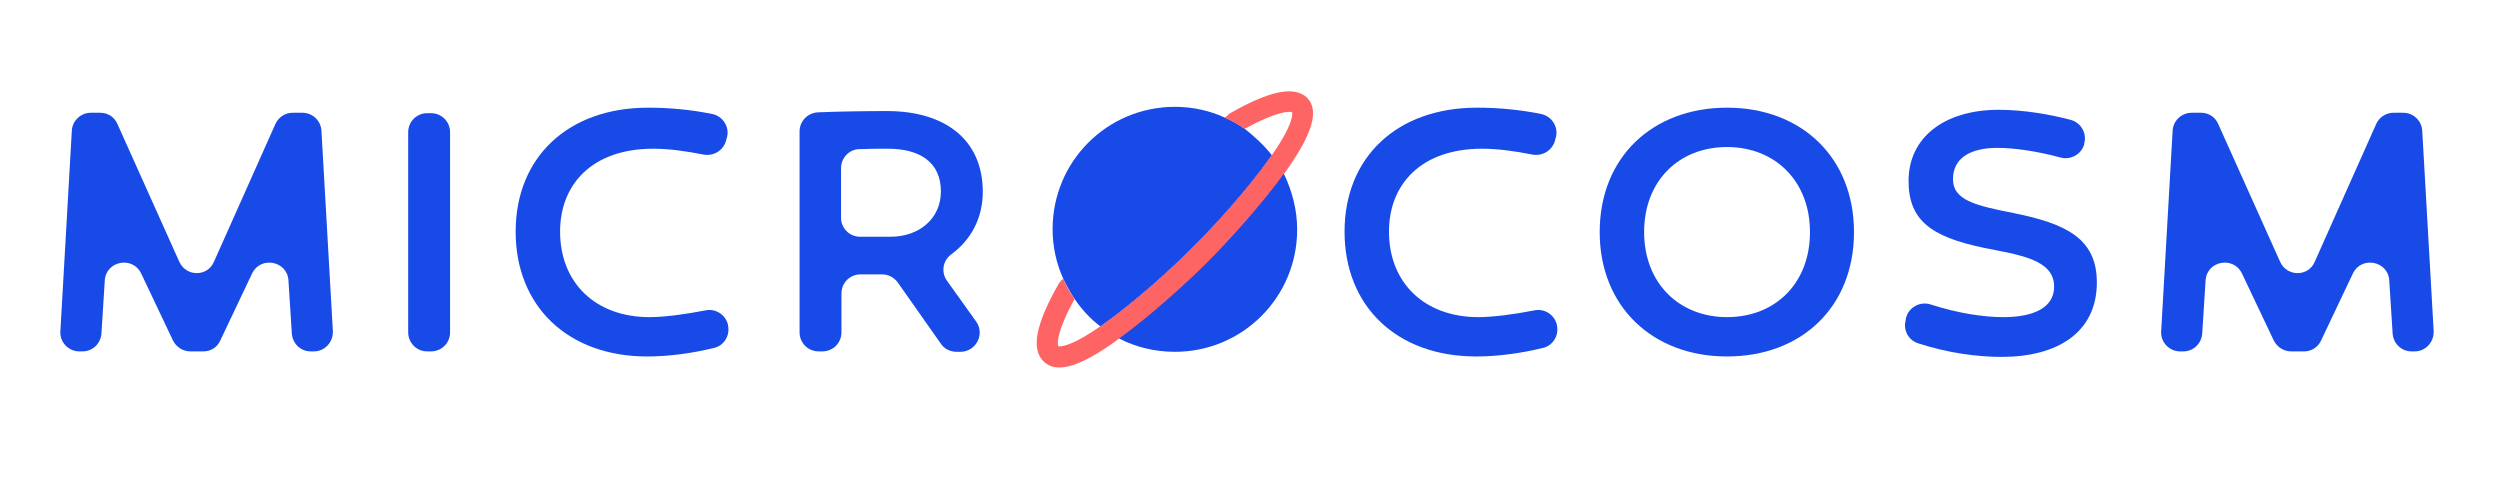
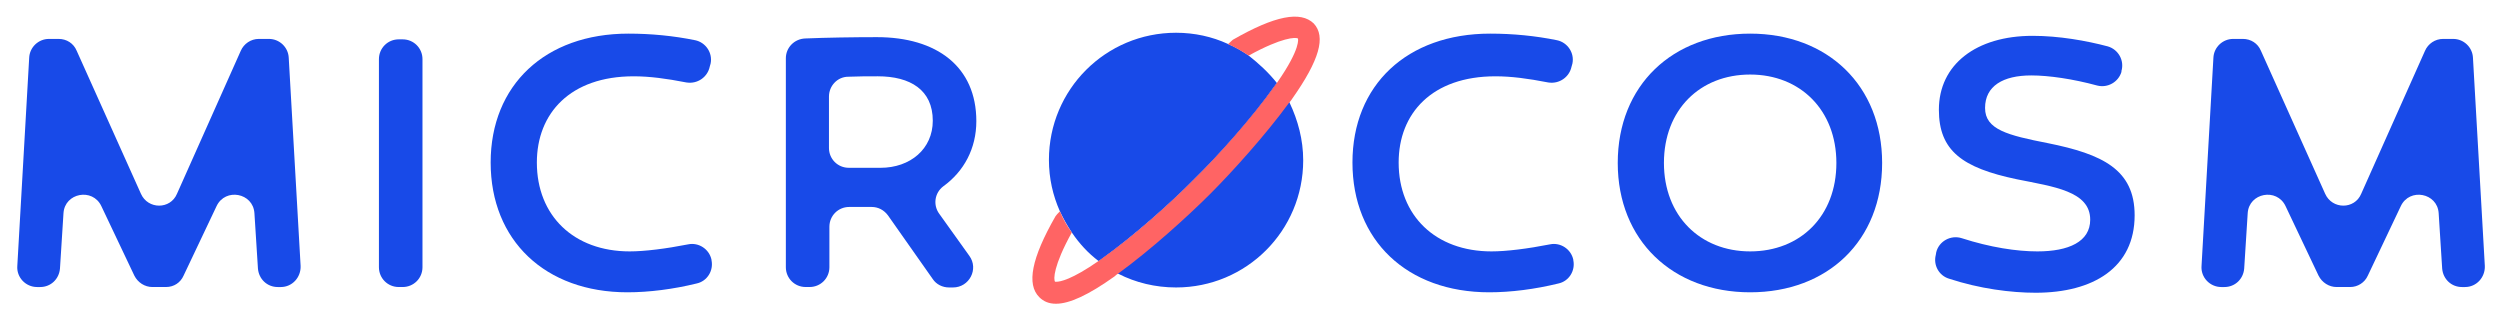
- <svg xmlns="http://www.w3.org/2000/svg" version="1.1" id="Layer_1" x="0px" y="0px" width="452px" height="88px" viewBox="80.5 354.5 452 88" enable-background="new 80.5 354.5 452 88" xml:space="preserve">
+ <svg xmlns="http://www.w3.org/2000/svg" version="1.1" id="Layer_1" x="0px" y="0px" width="434.738px" height="55.333px" viewBox="6.095 13.833 434.738 55.333" enable-background="new 6.095 13.833 434.738 55.333" xml:space="preserve">
  <g>
-     <path fill="#184AE8" d="M310.437,382.536c-0.152,0.153-0.229,0.382-0.382,0.535c-3.979,5.661-9.945,12.24-13.923,16.142   c-3.901,3.979-10.557,9.945-16.142,13.923c-0.153,0.153-0.382,0.229-0.535,0.383c-1.836-1.377-3.366-3.06-4.667-4.973   c-0.765-1.147-1.454-2.371-2.065-3.672c-1.224-2.754-1.913-5.737-1.913-8.951c0-12.24,9.868-22.108,22.108-22.108   c3.213,0,6.273,0.688,8.951,1.913c1.3,0.536,2.448,1.224,3.595,1.989C307.301,379.17,308.983,380.7,310.437,382.536z" />
-     <path fill="#184AE8" d="M315.027,396c0,12.24-9.869,22.108-22.109,22.108c-3.596,0-7.038-0.842-10.021-2.371   c-1.224-0.612-2.372-1.377-3.442-2.219c0.153-0.076,0.382-0.229,0.536-0.383c5.661-3.978,12.24-9.944,16.141-13.923   c3.978-3.901,9.945-10.557,13.923-16.142c0.152-0.153,0.229-0.382,0.383-0.535c0.841,1.071,1.606,2.218,2.218,3.442   C314.109,389.039,315.027,392.404,315.027,396z" />
+     <path fill="#184AE8" d="M228.125,28.249c-0.152,0.153-0.229,0.382-0.383,0.534c-3.979,5.662-9.945,12.24-13.923,16.143   c-3.901,3.979-10.557,9.945-16.142,13.923c-0.153,0.153-0.383,0.229-0.535,0.383c-1.836-1.377-3.366-3.06-4.667-4.973   c-0.765-1.146-1.454-2.371-2.065-3.672c-1.224-2.754-1.912-5.737-1.912-8.951c0-12.239,9.867-22.108,22.107-22.108   c3.213,0,6.273,0.688,8.951,1.914c1.3,0.535,2.447,1.224,3.595,1.988C224.988,24.883,226.671,26.413,228.125,28.249z" />
+     <path fill="#184AE8" d="M232.715,41.713c0,12.24-9.869,22.108-22.109,22.108c-3.596,0-7.038-0.843-10.021-2.371   c-1.224-0.612-2.371-1.377-3.441-2.22c0.152-0.075,0.382-0.229,0.536-0.383c5.661-3.978,12.239-9.943,16.141-13.923   c3.978-3.901,9.945-10.558,13.923-16.142c0.152-0.153,0.229-0.383,0.384-0.535c0.841,1.07,1.605,2.218,2.218,3.441   C231.797,34.752,232.715,38.117,232.715,41.713z" />
    <g>
      <g>
-         <path fill="#FF6464" d="M313.114,385.29c-0.152,0.229-0.306,0.459-0.535,0.688c-4.131,5.661-9.945,12.087-13.77,15.912     c-3.902,3.901-10.328,9.716-15.912,13.77c-0.229,0.153-0.459,0.307-0.688,0.536c-4.514,3.213-7.803,4.743-10.174,4.743     c-1.224,0-2.142-0.383-2.907-1.148c-2.218-2.218-1.377-6.731,2.831-14.075l0.306-0.383l0.459-0.459     c0.535,1.301,1.224,2.524,2.065,3.672c-3.213,5.814-3.213,8.186-2.907,8.568c0,0,0,0,0.229,0c0.612,0,2.601-0.307,7.421-3.672     c0.153-0.077,0.382-0.229,0.535-0.383c5.661-3.979,12.24-9.945,16.142-13.923c3.978-3.902,9.945-10.557,13.923-16.142     c0.153-0.153,0.229-0.383,0.383-0.536c4.207-6.043,3.596-7.65,3.596-7.65c-0.383-0.229-2.754-0.229-8.568,2.983     c-1.147-0.765-2.295-1.454-3.596-1.989l0.842-0.765c7.344-4.208,11.781-5.049,14.076-2.831     C319.005,374.503,317.857,378.558,313.114,385.29z" />
+         <path fill="#FF6464" d="M230.802,31.003c-0.152,0.229-0.307,0.459-0.535,0.688c-4.131,5.66-9.945,12.087-13.771,15.911     c-3.901,3.901-10.328,9.717-15.912,13.771c-0.229,0.152-0.459,0.307-0.688,0.536c-4.514,3.213-7.803,4.743-10.174,4.743     c-1.225,0-2.143-0.384-2.907-1.148c-2.218-2.218-1.377-6.731,2.831-14.075l0.307-0.383l0.459-0.459     c0.534,1.301,1.224,2.524,2.064,3.672c-3.213,5.814-3.213,8.187-2.907,8.568c0,0,0,0,0.229,0c0.611,0,2.601-0.308,7.421-3.672     c0.153-0.077,0.382-0.229,0.534-0.384c5.662-3.979,12.24-9.944,16.143-13.923c3.979-3.901,9.945-10.557,13.923-16.142     c0.153-0.153,0.229-0.383,0.383-0.536c4.207-6.043,3.597-7.649,3.597-7.649c-0.383-0.229-2.754-0.229-8.568,2.982     c-1.146-0.766-2.295-1.454-3.596-1.989l0.842-0.765c7.344-4.208,11.781-5.049,14.076-2.831     C236.692,20.216,235.545,24.271,230.802,31.003z" />
      </g>
      <g>
-         <path fill="#184AE8" d="M117.274,418.032h-2.372c-1.3,0-2.524-0.766-3.136-1.989l-5.738-12.087     c-1.53-3.213-6.349-2.295-6.579,1.224l-0.612,9.64c-0.153,1.836-1.606,3.213-3.442,3.213H94.86c-1.989,0-3.595-1.684-3.442-3.672     l2.065-36.185c0.077-1.836,1.606-3.29,3.442-3.29h1.683c1.377,0,2.601,0.765,3.137,2.065l11.169,24.863     c1.224,2.754,5.125,2.754,6.273,0l11.092-24.863c0.536-1.224,1.76-2.065,3.137-2.065h1.759c1.836,0,3.366,1.453,3.443,3.29     l2.065,36.185c0.076,1.988-1.454,3.672-3.442,3.672h-0.536c-1.836,0-3.29-1.377-3.442-3.213l-0.612-9.64     c-0.229-3.519-5.049-4.437-6.579-1.224l-5.737,12.087C119.799,417.267,118.651,418.032,117.274,418.032z" />
-         <path fill="#184AE8" d="M158.432,418.032h-0.688c-1.913,0-3.443-1.53-3.443-3.442v-36.185c0-1.912,1.53-3.442,3.443-3.442h0.688     c1.912,0,3.442,1.53,3.442,3.442v36.185C161.874,416.502,160.344,418.032,158.432,418.032z" />
-         <path fill="#184AE8" d="M211.829,379.706c-0.383,1.836-2.142,3.06-4.055,2.754c-3.519-0.688-6.426-1.071-9.18-1.071     c-11.016,0-16.83,6.426-16.83,14.994c0,9.256,6.426,15.453,16.141,15.453c2.601,0,6.273-0.459,10.175-1.225     c1.836-0.382,3.672,0.842,4.054,2.678v0.076c0.383,1.836-0.765,3.672-2.601,4.055c-4.055,0.994-8.262,1.53-12.011,1.53     c-14.306,0-23.792-9.027-23.792-22.567c0-13.464,9.486-22.415,23.944-22.415c3.978,0,7.88,0.383,11.628,1.148     c1.836,0.382,3.06,2.218,2.677,4.054L211.829,379.706z" />
-         <path fill="#184AE8" d="M242.811,405.562c-0.688-0.918-1.683-1.453-2.831-1.453c-0.459,0-0.841,0-1.3,0h-2.601     c-1.913,0-3.442,1.529-3.442,3.442v7.038c0,1.912-1.53,3.442-3.443,3.442h-0.688c-1.913,0-3.442-1.53-3.442-3.442v-36.338     c0-1.836,1.454-3.366,3.366-3.442c3.595-0.153,8.491-0.229,12.469-0.229c10.404,0,17.289,5.125,17.289,14.611     c0,4.743-2.142,8.721-5.737,11.322c-1.53,1.147-1.836,3.289-0.688,4.819l5.202,7.268c1.683,2.295,0,5.508-2.831,5.508h-0.688     c-1.147,0-2.218-0.535-2.831-1.453L242.811,405.562z M241.511,397.301c5.202,0,9.103-3.29,9.103-8.186     c0-5.355-3.901-7.727-9.562-7.727c-1.683,0-3.366,0-5.125,0.076c-1.912,0-3.366,1.606-3.366,3.443v8.95     c0,1.913,1.53,3.443,3.442,3.443H241.511z" />
-         <path fill="#184AE8" d="M361.692,379.706c-0.383,1.836-2.143,3.06-4.055,2.754c-3.52-0.688-6.426-1.071-9.181-1.071     c-11.016,0-16.829,6.426-16.829,14.994c0,9.256,6.426,15.453,16.141,15.453c2.602,0,6.273-0.459,10.175-1.225     c1.836-0.382,3.672,0.842,4.055,2.678v0.076c0.383,1.836-0.765,3.672-2.602,4.055c-4.054,0.994-8.262,1.53-12.01,1.53     c-14.306,0-23.792-9.027-23.792-22.567c0-13.464,9.486-22.415,23.944-22.415c3.979,0,7.88,0.383,11.629,1.148     c1.836,0.382,3.06,2.218,2.677,4.054L361.692,379.706z" />
-         <path fill="#184AE8" d="M415.701,396.459c0,13.541-9.486,22.491-22.95,22.491s-23.026-9.027-23.026-22.491     c0-13.541,9.562-22.491,23.026-22.491S415.701,382.995,415.701,396.459z M407.745,396.459c0-9.18-6.273-15.376-14.994-15.376     s-14.994,6.12-14.994,15.376c0,9.18,6.273,15.377,14.994,15.377S407.745,405.716,407.745,396.459z" />
-         <path fill="#184AE8" d="M457.317,380.624c-0.536,1.759-2.372,2.831-4.208,2.372c-4.207-1.147-8.415-1.76-11.475-1.76     c-4.896,0-8.033,1.836-8.033,5.661c0,3.749,3.902,4.743,10.939,6.12c9.486,1.913,15.071,4.59,15.071,12.546     c0,9.104-7.191,13.464-17.213,13.464c-4.284,0-9.716-0.688-15.07-2.448c-1.76-0.535-2.754-2.371-2.295-4.131l0.076-0.459     c0.459-1.912,2.524-3.06,4.438-2.448c4.972,1.606,9.562,2.296,13.157,2.296c5.432,0,9.181-1.684,9.181-5.509     c0-4.972-6.35-5.737-12.775-7.038c-9.486-1.988-13.541-4.972-13.541-12.086c0-7.88,6.503-12.852,16.295-12.852     c4.59,0,9.333,0.841,13.081,1.836c1.836,0.536,2.907,2.448,2.371,4.284L457.317,380.624z" />
-         <path fill="#184AE8" d="M497.097,418.032h-2.371c-1.301,0-2.524-0.766-3.137-1.989l-5.737-12.087     c-1.53-3.213-6.35-2.295-6.579,1.224l-0.612,9.64c-0.152,1.836-1.606,3.213-3.442,3.213h-0.535c-1.989,0-3.596-1.684-3.442-3.672     l2.065-36.185c0.076-1.836,1.606-3.29,3.442-3.29h1.683c1.377,0,2.602,0.765,3.137,2.065l11.169,24.863     c1.225,2.754,5.126,2.754,6.273,0l11.092-24.863c0.536-1.224,1.76-2.065,3.137-2.065h1.76c1.836,0,3.366,1.453,3.442,3.29     l2.065,36.185c0.076,1.988-1.453,3.672-3.442,3.672h-0.535c-1.836,0-3.29-1.377-3.442-3.213l-0.612-9.64     c-0.229-3.519-5.049-4.437-6.579-1.224l-5.737,12.087C499.621,417.267,498.397,418.032,497.097,418.032z" />
+         <path fill="#184AE8" d="M34.961,63.745h-2.372c-1.3,0-2.524-0.767-3.136-1.989l-5.738-12.087     c-1.53-3.213-6.349-2.295-6.579,1.224l-0.612,9.641c-0.153,1.836-1.606,3.213-3.442,3.213h-0.535     c-1.989,0-3.595-1.685-3.442-3.672l2.065-36.186c0.077-1.836,1.606-3.289,3.442-3.289h1.683c1.377,0,2.601,0.764,3.137,2.064     l11.169,24.863c1.224,2.754,5.125,2.754,6.273,0l11.092-24.863c0.536-1.225,1.76-2.064,3.137-2.064h1.759     c1.836,0,3.366,1.452,3.443,3.289l2.065,36.186c0.076,1.987-1.454,3.672-3.442,3.672h-0.536c-1.836,0-3.29-1.377-3.442-3.213     l-0.612-9.641c-0.229-3.519-5.049-4.437-6.579-1.224l-5.737,12.087C37.486,62.979,36.338,63.745,34.961,63.745z" />
+         <path fill="#184AE8" d="M76.12,63.745h-0.688c-1.913,0-3.443-1.53-3.443-3.442V24.118c0-1.912,1.53-3.442,3.443-3.442h0.688     c1.912,0,3.442,1.53,3.442,3.442v36.185C79.562,62.215,78.031,63.745,76.12,63.745z" />
+         <path fill="#184AE8" d="M129.517,25.419c-0.383,1.836-2.142,3.06-4.055,2.754c-3.519-0.688-6.426-1.071-9.18-1.071     c-11.016,0-16.83,6.426-16.83,14.994c0,9.256,6.426,15.453,16.141,15.453c2.601,0,6.273-0.459,10.175-1.225     c1.836-0.383,3.672,0.842,4.054,2.678v0.076c0.383,1.836-0.765,3.672-2.601,4.055c-4.055,0.994-8.262,1.53-12.011,1.53     c-14.306,0-23.792-9.027-23.792-22.567c0-13.464,9.486-22.415,23.944-22.415c3.978,0,7.88,0.384,11.628,1.148     c1.836,0.382,3.06,2.218,2.677,4.054L129.517,25.419z" />
+         <path fill="#184AE8" d="M160.498,51.275c-0.688-0.919-1.683-1.453-2.83-1.453c-0.459,0-0.842,0-1.301,0h-2.601     c-1.913,0-3.442,1.528-3.442,3.441v7.038c0,1.912-1.529,3.442-3.443,3.442h-0.688c-1.913,0-3.442-1.53-3.442-3.442V23.964     c0-1.836,1.454-3.366,3.366-3.442c3.596-0.152,8.491-0.229,12.469-0.229c10.404,0,17.289,5.125,17.289,14.611     c0,4.742-2.142,8.721-5.736,11.321c-1.53,1.147-1.836,3.289-0.688,4.819l5.201,7.268c1.684,2.295,0,5.509-2.831,5.509h-0.688     c-1.146,0-2.217-0.535-2.83-1.453L160.498,51.275z M159.199,43.014c5.201,0,9.102-3.29,9.102-8.186     c0-5.355-3.9-7.727-9.562-7.727c-1.683,0-3.366,0-5.125,0.075c-1.911,0-3.366,1.606-3.366,3.443v8.95     c0,1.912,1.53,3.442,3.442,3.442L159.199,43.014L159.199,43.014z" />
+         <path fill="#184AE8" d="M279.38,25.419c-0.384,1.836-2.144,3.06-4.056,2.754c-3.52-0.688-6.426-1.071-9.181-1.071     c-11.016,0-16.829,6.426-16.829,14.994c0,9.256,6.426,15.453,16.141,15.453c2.603,0,6.273-0.459,10.176-1.225     c1.836-0.383,3.672,0.842,4.055,2.678v0.076c0.383,1.836-0.765,3.672-2.603,4.055c-4.054,0.994-8.262,1.53-12.01,1.53     c-14.306,0-23.792-9.027-23.792-22.567c0-13.464,9.486-22.415,23.944-22.415c3.979,0,7.88,0.384,11.629,1.148     c1.836,0.382,3.06,2.218,2.677,4.054L279.38,25.419z" />
+         <path fill="#184AE8" d="M333.389,42.172c0,13.541-9.486,22.491-22.95,22.491s-23.026-9.027-23.026-22.491     c0-13.541,9.562-22.491,23.026-22.491S333.389,28.708,333.389,42.172z M325.433,42.172c0-9.18-6.273-15.376-14.994-15.376     s-14.994,6.12-14.994,15.376c0,9.18,6.273,15.377,14.994,15.377S325.433,51.429,325.433,42.172z" />
+         <path fill="#184AE8" d="M375.005,26.337c-0.536,1.759-2.372,2.831-4.208,2.372c-4.207-1.146-8.415-1.76-11.476-1.76     c-4.896,0-8.033,1.836-8.033,5.66c0,3.75,3.902,4.744,10.939,6.121c9.486,1.912,15.071,4.59,15.071,12.545     c0,9.104-7.191,13.465-17.213,13.465c-4.284,0-9.717-0.688-15.07-2.448c-1.76-0.535-2.754-2.371-2.295-4.131l0.076-0.459     c0.459-1.912,2.523-3.061,4.438-2.448c4.972,1.605,9.562,2.296,13.157,2.296c5.432,0,9.181-1.684,9.181-5.509     c0-4.973-6.35-5.737-12.774-7.038c-9.486-1.988-13.541-4.972-13.541-12.086c0-7.88,6.503-12.853,16.295-12.853     c4.59,0,9.333,0.842,13.081,1.836c1.836,0.537,2.906,2.448,2.371,4.285L375.005,26.337z" />
+         <path fill="#184AE8" d="M414.784,63.745h-2.371c-1.301,0-2.523-0.767-3.137-1.989l-5.737-12.087     c-1.529-3.213-6.35-2.295-6.578,1.224l-0.612,9.641c-0.152,1.836-1.606,3.213-3.442,3.213h-0.535     c-1.988,0-3.596-1.685-3.441-3.672l2.064-36.186c0.076-1.836,1.606-3.289,3.442-3.289h1.683c1.377,0,2.603,0.764,3.138,2.064     l11.169,24.863c1.225,2.754,5.126,2.754,6.272,0l11.093-24.863c0.535-1.225,1.76-2.064,3.137-2.064h1.76     c1.836,0,3.366,1.452,3.442,3.289l2.064,36.186c0.076,1.987-1.453,3.672-3.441,3.672h-0.535c-1.836,0-3.29-1.377-3.442-3.213     l-0.611-9.641c-0.229-3.519-5.05-4.437-6.579-1.224l-5.737,12.087C417.309,62.979,416.085,63.745,414.784,63.745z" />
      </g>
    </g>
  </g>
</svg>
